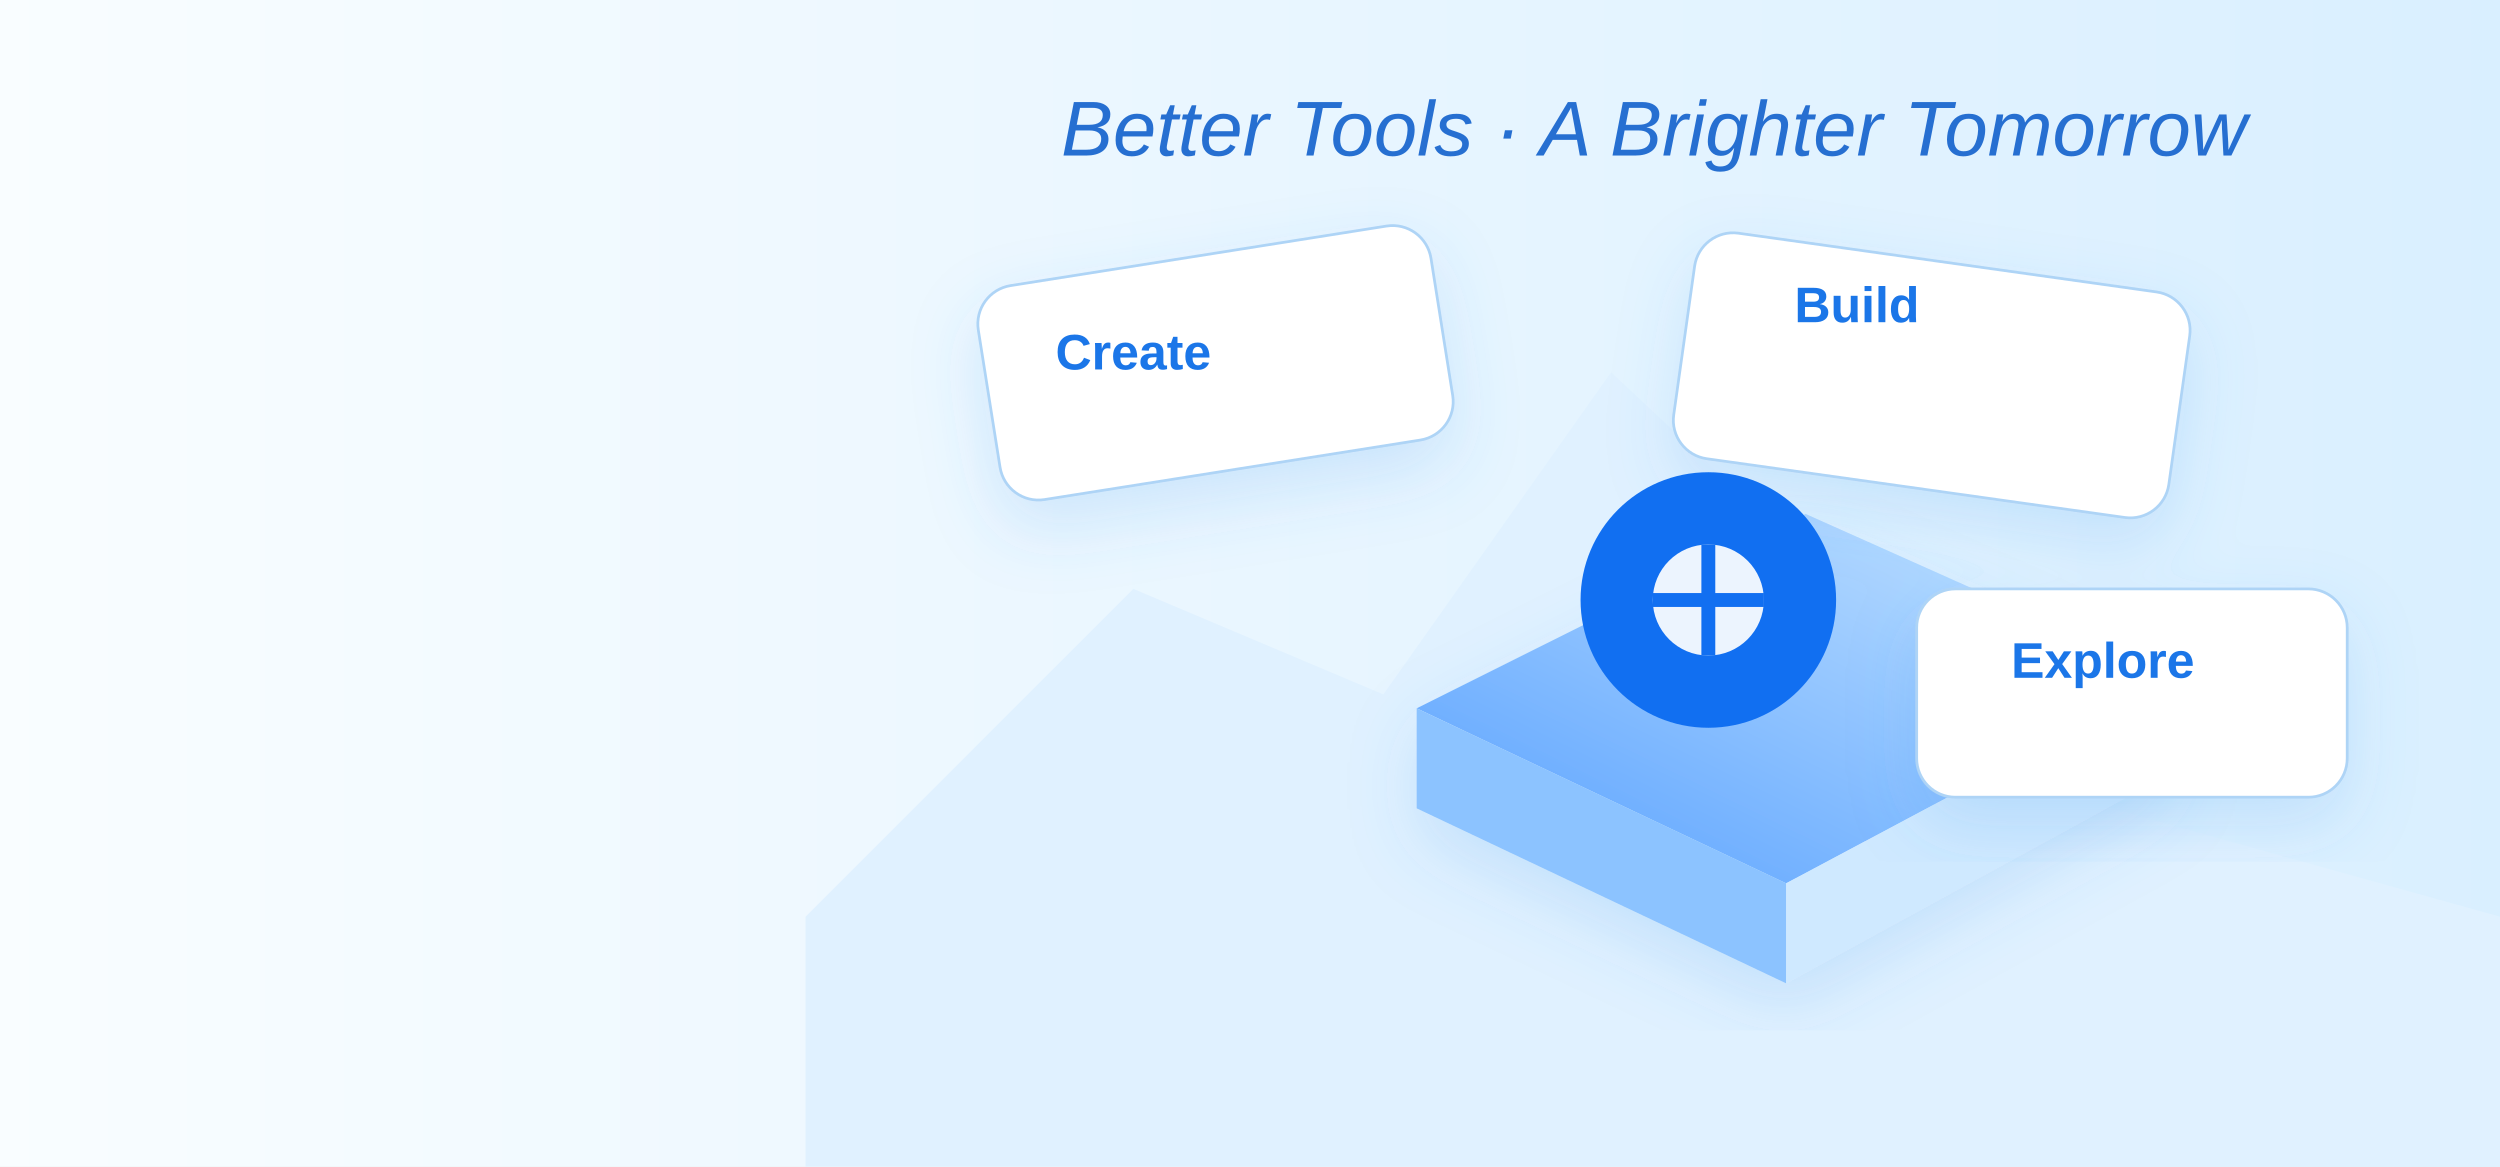
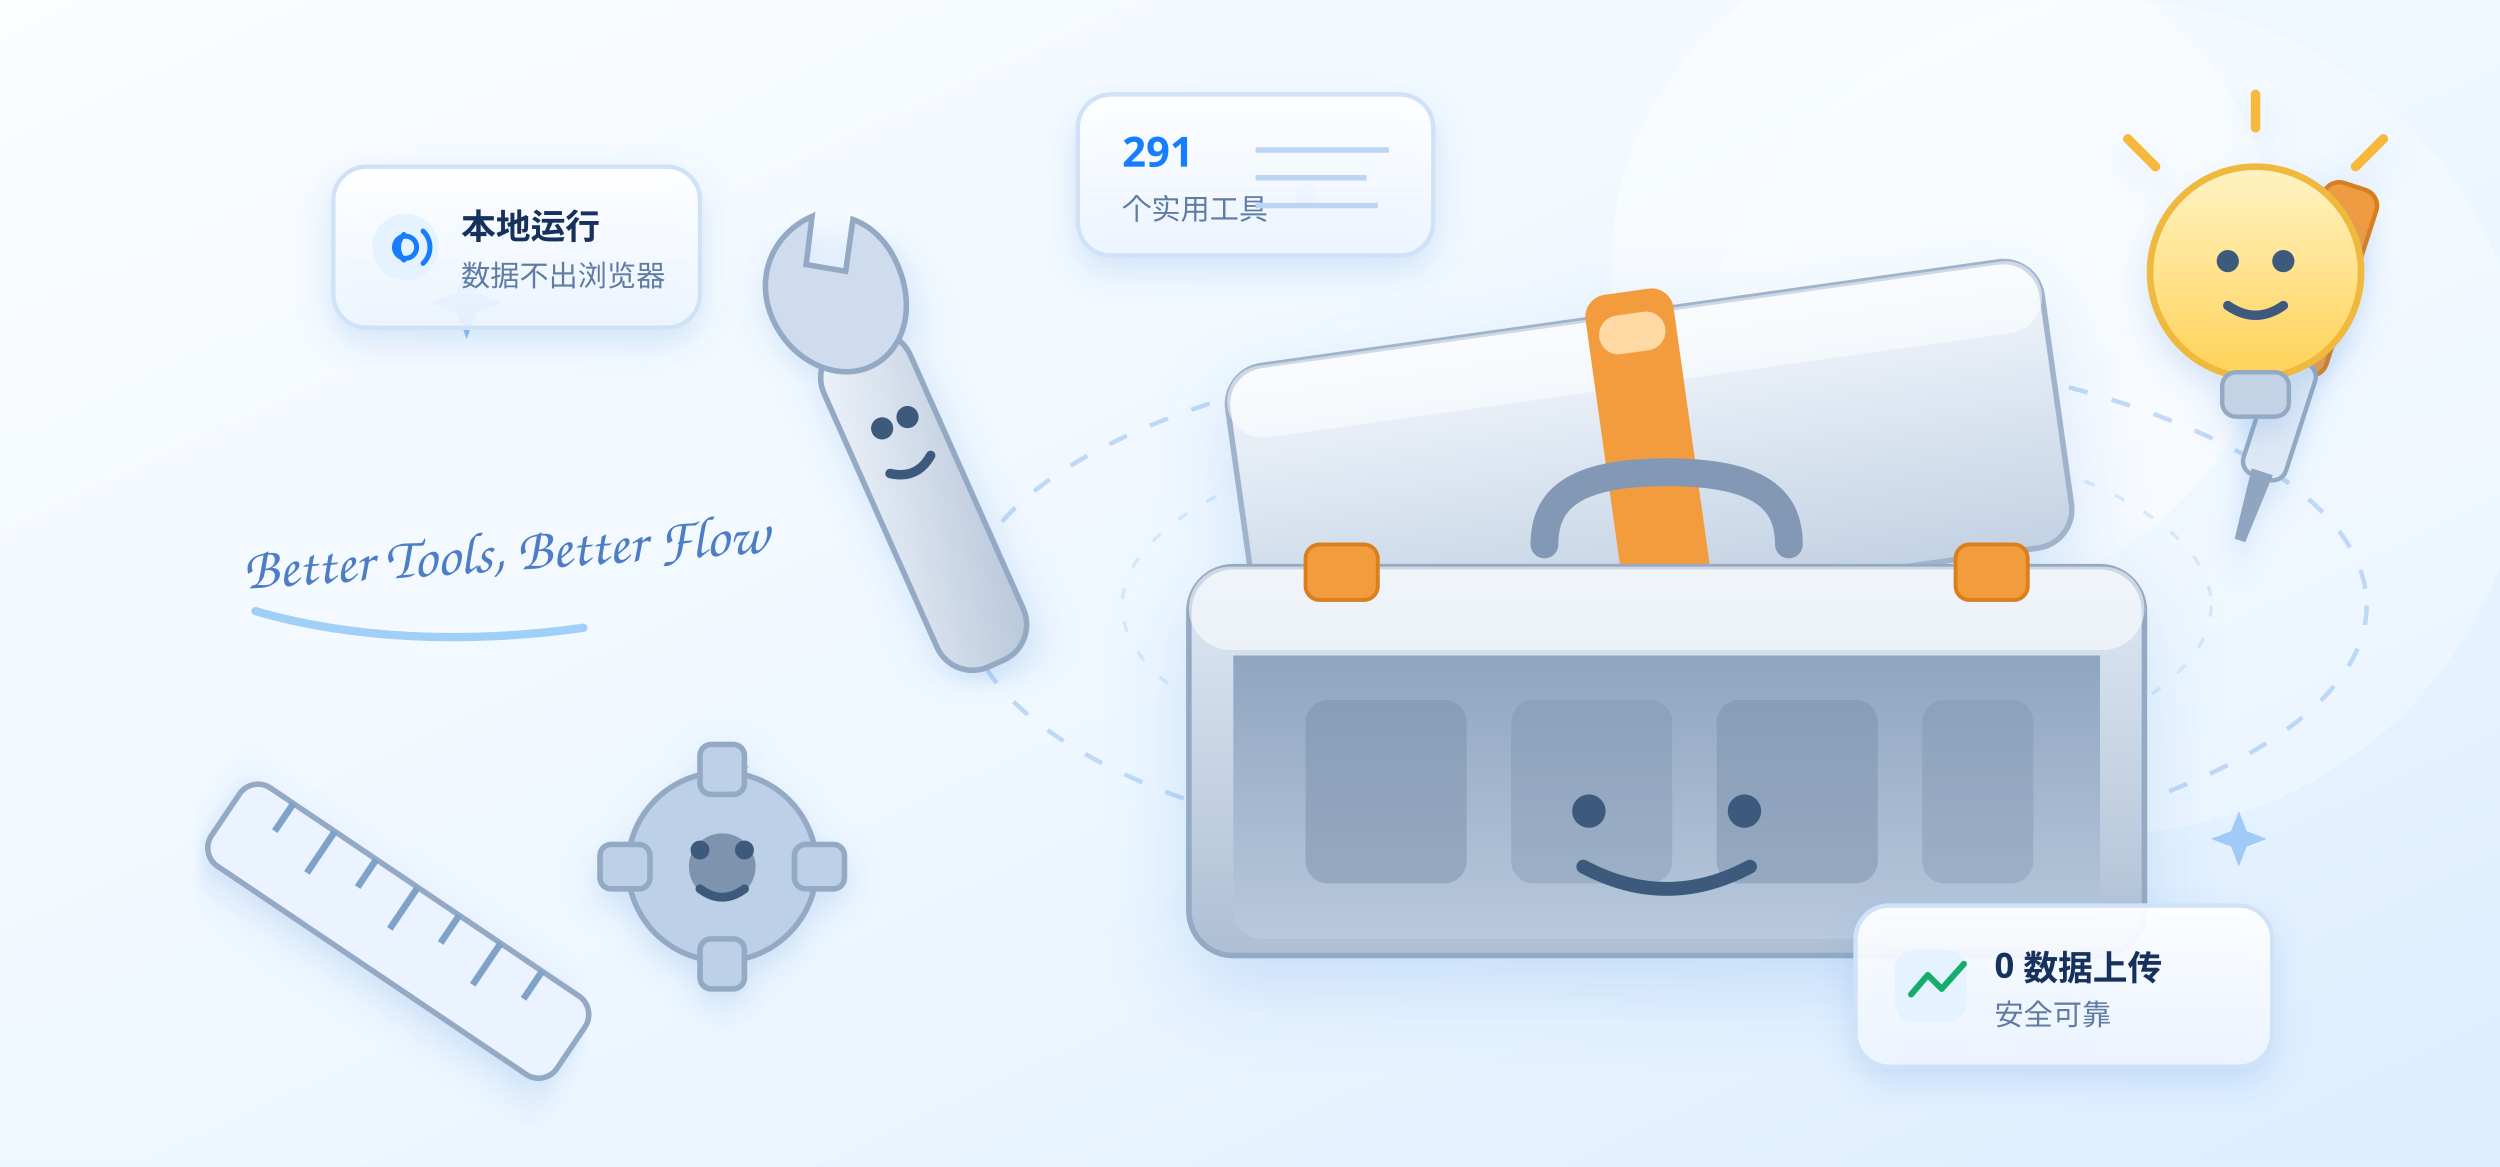
- <svg xmlns="http://www.w3.org/2000/svg" viewBox="0 0 900 420">
+ <svg xmlns="http://www.w3.org/2000/svg" viewBox="0 0 900 420" font-family="'Segoe UI','PingFang SC','Microsoft YaHei',sans-serif">
  <defs>
-     <linearGradient id="g" x1="0" x2="1">
-       <stop stop-color="#f9fdff" />
-       <stop offset="1" stop-color="#d9efff" />
+     <linearGradient id="sky" x1="0" y1="0" x2="1" y2="1">
+       <stop offset="0" stop-color="#fbfdff" />
+       <stop offset=".55" stop-color="#eef7ff" />
+       <stop offset="1" stop-color="#dcedff" />
    </linearGradient>
-     <linearGradient id="c" x1="0" x2="1" y1="1">
-       <stop stop-color="#559fff" />
-       <stop offset="1" stop-color="#cae7ff" />
+     <linearGradient id="lid" x1="0" y1="0" x2="0" y2="1">
+       <stop offset="0" stop-color="#f4f8fd" />
+       <stop offset="1" stop-color="#c3d2e4" />
    </linearGradient>
-     <filter id="s">
-       <feDropShadow dx="0" dy="10" stdDeviation="12" flood-color="#4a9bf2" flood-opacity=".18" />
+     <linearGradient id="box" x1="0" y1="0" x2="0" y2="1">
+       <stop offset="0" stop-color="#dfe9f5" />
+       <stop offset="1" stop-color="#aebfd4" />
+     </linearGradient>
+     <linearGradient id="inner" x1="0" y1="0" x2="0" y2="1">
+       <stop offset="0" stop-color="#8fa5c0" />
+       <stop offset="1" stop-color="#b9c9dd" />
+     </linearGradient>
+     <linearGradient id="glass" x1="0" y1="0" x2="0" y2="1">
+       <stop offset="0" stop-color="#ffffff" stop-opacity=".94" />
+       <stop offset="1" stop-color="#eef5ff" stop-opacity=".9" />
+     </linearGradient>
+     <linearGradient id="bulb" x1="0" y1="0" x2="0" y2="1">
+       <stop offset="0" stop-color="#fff3c4" />
+       <stop offset="1" stop-color="#ffd257" />
+     </linearGradient>
+     <linearGradient id="metal" x1="0" y1="0" x2="1" y2="1">
+       <stop offset="0" stop-color="#eef3fa" />
+       <stop offset="1" stop-color="#b7c6da" />
+     </linearGradient>
+     <filter id="soft" x="-30%" y="-30%" width="160%" height="170%">
+       <feDropShadow dx="0" dy="12" stdDeviation="14" flood-color="#4a90e2" flood-opacity=".2" />
+     </filter>
+     <filter id="tiny" x="-40%" y="-40%" width="180%" height="190%">
+       <feDropShadow dx="0" dy="5" stdDeviation="6" flood-color="#4a90e2" flood-opacity=".22" />
    </filter>
  </defs>
-   <rect width="900" height="420" fill="url(#g)" />
-   <path d="M290 330l118-118 90 38 82-116 162 152 158 44v90H290z" fill="#e0f1ff" />
-   <g filter="url(#s)">
-     <polygon points="510,255 650,185 782,244 643,318" fill="url(#c)" />
-     <polygon points="510,255 643,318 643,354 510,291" fill="#8cc3ff" />
-     <polygon points="643,318 782,244 782,278 643,354" fill="#cfe9ff" />
+   <rect width="900" height="420" fill="url(#sky)" />
+   <circle cx="700" cy="96" r="120" fill="#ffffff" opacity=".45" />
+   <circle cx="760" cy="150" r="150" fill="#ffffff" opacity=".3" />
+   <ellipse cx="600" cy="218" rx="252" ry="96" fill="none" stroke="#9cc4f2" stroke-width="1.6" stroke-dasharray="7 9" opacity=".6" />
+   <ellipse cx="600" cy="218" rx="196" ry="70" fill="none" stroke="#b9d7f7" stroke-width="1.2" stroke-dasharray="4 8" opacity=".5" />
+   <g fill="#8fc0f5">
+     <path d="M168 96l3.6 9.4 9.4 3.6-9.4 3.6-3.6 9.4-3.6-9.4-9.4-3.6 9.4-3.6z" />
+     <path d="M806 292l2.8 7.2 7.2 2.8-7.2 2.8-2.8 7.2-2.8-7.2-7.2-2.8 7.2-2.8z" opacity=".8" />
+     <path d="M262 268l2.2 5.8 5.8 2.2-5.8 2.2-2.2 5.8-2.2-5.8-5.8-2.2 5.8-2.2z" opacity=".65" />
+     <circle cx="470" cy="70" r="4" opacity=".55" />
+     <circle cx="742" cy="330" r="3.4" opacity=".5" />
  </g>
-   <g fill="#fff" stroke="#aed4f6" filter="url(#s)">
-     <rect x="350" y="105" width="165" height="78" rx="14" transform="rotate(-9 350 105)" />
-     <rect x="612" y="82" width="180" height="82" rx="14" transform="rotate(8 612 82)" />
-     <rect x="690" y="212" width="155" height="75" rx="14" />
+   <g filter="url(#soft)">
+     <g transform="rotate(-8 600 208)">
+       <rect x="452" y="112" width="296" height="104" rx="14" fill="url(#lid)" stroke="#9fb3cc" stroke-width="2" />
+       <rect x="452" y="112" width="296" height="26" rx="13" fill="#ffffff" opacity=".5" />
+       <rect x="584" y="104" width="32" height="112" rx="8" fill="#f39c3d" />
+       <rect x="588" y="112" width="24" height="14" rx="7" fill="#ffd9a3" />
+     </g>
+     <rect x="428" y="204" width="344" height="140" rx="16" fill="url(#box)" stroke="#93a9c4" stroke-width="2" />
+     <rect x="428" y="204" width="344" height="30" rx="15" fill="#ffffff" opacity=".55" />
+     <path d="M444 236h312v92a10 10 0 0 1-10 10H454a10 10 0 0 1-10-10z" fill="url(#inner)" />
+     <rect x="470" y="252" width="58" height="66" rx="8" fill="#7e93ad" opacity=".55" />
+     <rect x="544" y="252" width="58" height="66" rx="8" fill="#7e93ad" opacity=".4" />
+     <rect x="618" y="252" width="58" height="66" rx="8" fill="#7e93ad" opacity=".55" />
+     <rect x="692" y="252" width="40" height="66" rx="8" fill="#7e93ad" opacity=".4" />
+     <path d="M556 196c0-16 10-26 44-26s44 10 44 26" fill="none" stroke="#8298b4" stroke-width="10" stroke-linecap="round" />
+     <g fill="#f39c3d" stroke="#d97f1f" stroke-width="1.4">
+       <rect x="470" y="196" width="26" height="20" rx="5" />
+       <rect x="704" y="196" width="26" height="20" rx="5" />
+     </g>
+     <g fill="#3c5a7c">
+       <circle cx="572" cy="292" r="6" />
+       <circle cx="628" cy="292" r="6" />
+       <path d="M570 312q30 16 60 0" fill="none" stroke="#3c5a7c" stroke-width="5" stroke-linecap="round" />
+     </g>
  </g>
-   <g fill="#1b76e8" font-family="Arial" font-weight="700">
-     <text x="380" y="133" font-size="18">Create</text>
-     <text x="646" y="116" font-size="18">Build</text>
-     <text x="724" y="244" font-size="18">Explore</text>
+   <g filter="url(#tiny)" transform="rotate(-24 320 140)">
+     <rect x="298" y="118" width="34" height="128" rx="14" fill="url(#metal)" stroke="#93a9c4" stroke-width="2" />
+     <path d="M292 100c0-16 12-28 28-28l-9 15 12 8 10-16c5 5 8 12 8 21 0 18-11 30-24 30s-25-13-25-30z" fill="#cfdcee" stroke="#93a9c4" stroke-width="2" />
+     <circle cx="312" cy="152" r="4" fill="#3c5a7c" />
+     <circle cx="322" cy="152" r="4" fill="#3c5a7c" />
+     <path d="M308 168q8 6 16 0" fill="none" stroke="#3c5a7c" stroke-width="3.4" stroke-linecap="round" />
  </g>
-   <circle cx="615" cy="216" r="46" fill="#116ff1" />
-   <circle cx="615" cy="216" r="20" fill="#fff" opacity=".92" />
-   <path d="M595 216h40M615 196v40" stroke="#116ff1" stroke-width="5" />
-   <text x="382" y="56" font-family="Arial" font-size="28" font-style="italic" fill="#266fd1">Better Tools · A Brighter Tomorrow</text>
+   <g filter="url(#tiny)" transform="rotate(18 828 128)">
+     <rect x="818" y="64" width="20" height="70" rx="6" fill="#f39c3d" stroke="#d97f1f" stroke-width="1.6" />
+     <rect x="820" y="130" width="16" height="44" rx="5" fill="#dfe9f5" stroke="#93a9c4" stroke-width="1.6" />
+     <path d="M824 172h8l-2 26h-4z" fill="#8fa5c0" />
+     <circle cx="828" cy="96" r="3.6" fill="#3c5a7c" />
+     <circle cx="828" cy="108" r="3.6" fill="#3c5a7c" />
+     <path d="M822 120q6 5 12 0" fill="none" stroke="#3c5a7c" stroke-width="3" stroke-linecap="round" />
+   </g>
+   <g filter="url(#tiny)" transform="translate(214,266)">
+     <g fill="#bcd0e8" stroke="#93a9c4" stroke-width="2">
+       <circle cx="46" cy="46" r="34" />
+       <rect x="38" y="2" width="16" height="18" rx="4" />
+       <rect x="38" y="72" width="16" height="18" rx="4" />
+       <rect x="2" y="38" width="18" height="16" rx="4" />
+       <rect x="72" y="38" width="18" height="16" rx="4" />
+     </g>
+     <circle cx="46" cy="46" r="12" fill="#7e93ad" />
+     <circle cx="38" cy="40" r="3.4" fill="#3c5a7c" />
+     <circle cx="54" cy="40" r="3.4" fill="#3c5a7c" />
+     <path d="M38 54q8 6 16 0" fill="none" stroke="#3c5a7c" stroke-width="3.2" stroke-linecap="round" />
+   </g>
+   <g filter="url(#tiny)" transform="translate(760,52)">
+     <circle cx="52" cy="46" r="38" fill="url(#bulb)" stroke="#eeb93c" stroke-width="2.4" />
+     <rect x="40" y="82" width="24" height="16" rx="5" fill="#c3d2e4" stroke="#93a9c4" stroke-width="1.6" />
+     <g stroke="#f6b93b" stroke-width="3.4" stroke-linecap="round">
+       <path d="M52 -6v-12" />
+       <path d="M16 8L6 -2" />
+       <path d="M88 8l10-10" />
+     </g>
+     <circle cx="42" cy="42" r="4" fill="#3c5a7c" />
+     <circle cx="62" cy="42" r="4" fill="#3c5a7c" />
+     <path d="M42 58q10 7 20 0" fill="none" stroke="#3c5a7c" stroke-width="3.4" stroke-linecap="round" />
+   </g>
+   <g filter="url(#tiny)" transform="rotate(34 132 336)">
+     <rect x="66" y="312" width="150" height="34" rx="8" fill="#eaf3ff" stroke="#93a9c4" stroke-width="2" />
+     <g stroke="#7fa2c9" stroke-width="2.4">
+       <path d="M84 312v12" />
+       <path d="M102 312v18" />
+       <path d="M120 312v12" />
+       <path d="M138 312v18" />
+       <path d="M156 312v12" />
+       <path d="M174 312v18" />
+       <path d="M192 312v12" />
+     </g>
+   </g>
+   <g filter="url(#tiny)">
+     <g transform="translate(120,60)">
+       <rect width="132" height="58" rx="12" fill="url(#glass)" stroke="#cfe2f7" stroke-width="1.6" />
+       <circle cx="26" cy="29" r="12" fill="#e4f3ff" />
+       <path d="M22 29a4 4 0 1 1 8 0 4 4 0 0 1-8 0m3.4-4.6a6.5 6.5 0 0 0 0 9.2m6.9-10.4a8 8 0 0 1 0 11.6" fill="none" stroke="#127dfd" stroke-width="1.8" stroke-linecap="round" />
+       <text x="46" y="26" font-size="12.5" font-weight="700" fill="#17325c">本地运行</text>
+       <text x="46" y="43" font-size="10.5" fill="#5f7ba3">数据不出浏览器</text>
+     </g>
+   </g>
+   <g filter="url(#tiny)">
+     <g transform="translate(668,326)">
+       <rect width="150" height="58" rx="12" fill="url(#glass)" stroke="#cfe2f7" stroke-width="1.6" />
+       <rect x="14" y="16" width="26" height="26" rx="7" fill="#e4f3ff" />
+       <path d="M20 32l6-7 5 5 8-9" fill="none" stroke="#17ad6c" stroke-width="2.2" stroke-linecap="round" stroke-linejoin="round" />
+       <text x="50" y="26" font-size="12.5" font-weight="700" fill="#17325c">0 数据上传</text>
+       <text x="50" y="43" font-size="10.5" fill="#5f7ba3">安全可靠</text>
+     </g>
+   </g>
+   <g filter="url(#tiny)">
+     <g transform="translate(388,34)">
+       <rect width="128" height="58" rx="12" fill="url(#glass)" stroke="#cfe2f7" stroke-width="1.6" />
+       <text x="16" y="26" font-size="15" font-weight="800" fill="#127dfd">291</text>
+       <text x="16" y="45" font-size="10.5" fill="#5f7ba3">个实用工具</text>
+       <g stroke="#bcd5f3" stroke-width="2">
+         <path d="M64 20h48M64 30h40M64 40h44" />
+       </g>
+     </g>
+   </g>
+   <text x="88" y="212" transform="rotate(-4 88 212)" font-family="'Segoe Script','KaiTi','STKaiti',cursive" font-size="21" font-weight="600" fill="#4d7ec5">Better Tools, Better Flow</text>
+   <path d="M92 220c34 10 76 12 118 6" fill="none" stroke="#8cc6f5" stroke-width="3" stroke-linecap="round" opacity=".8" />
</svg>
